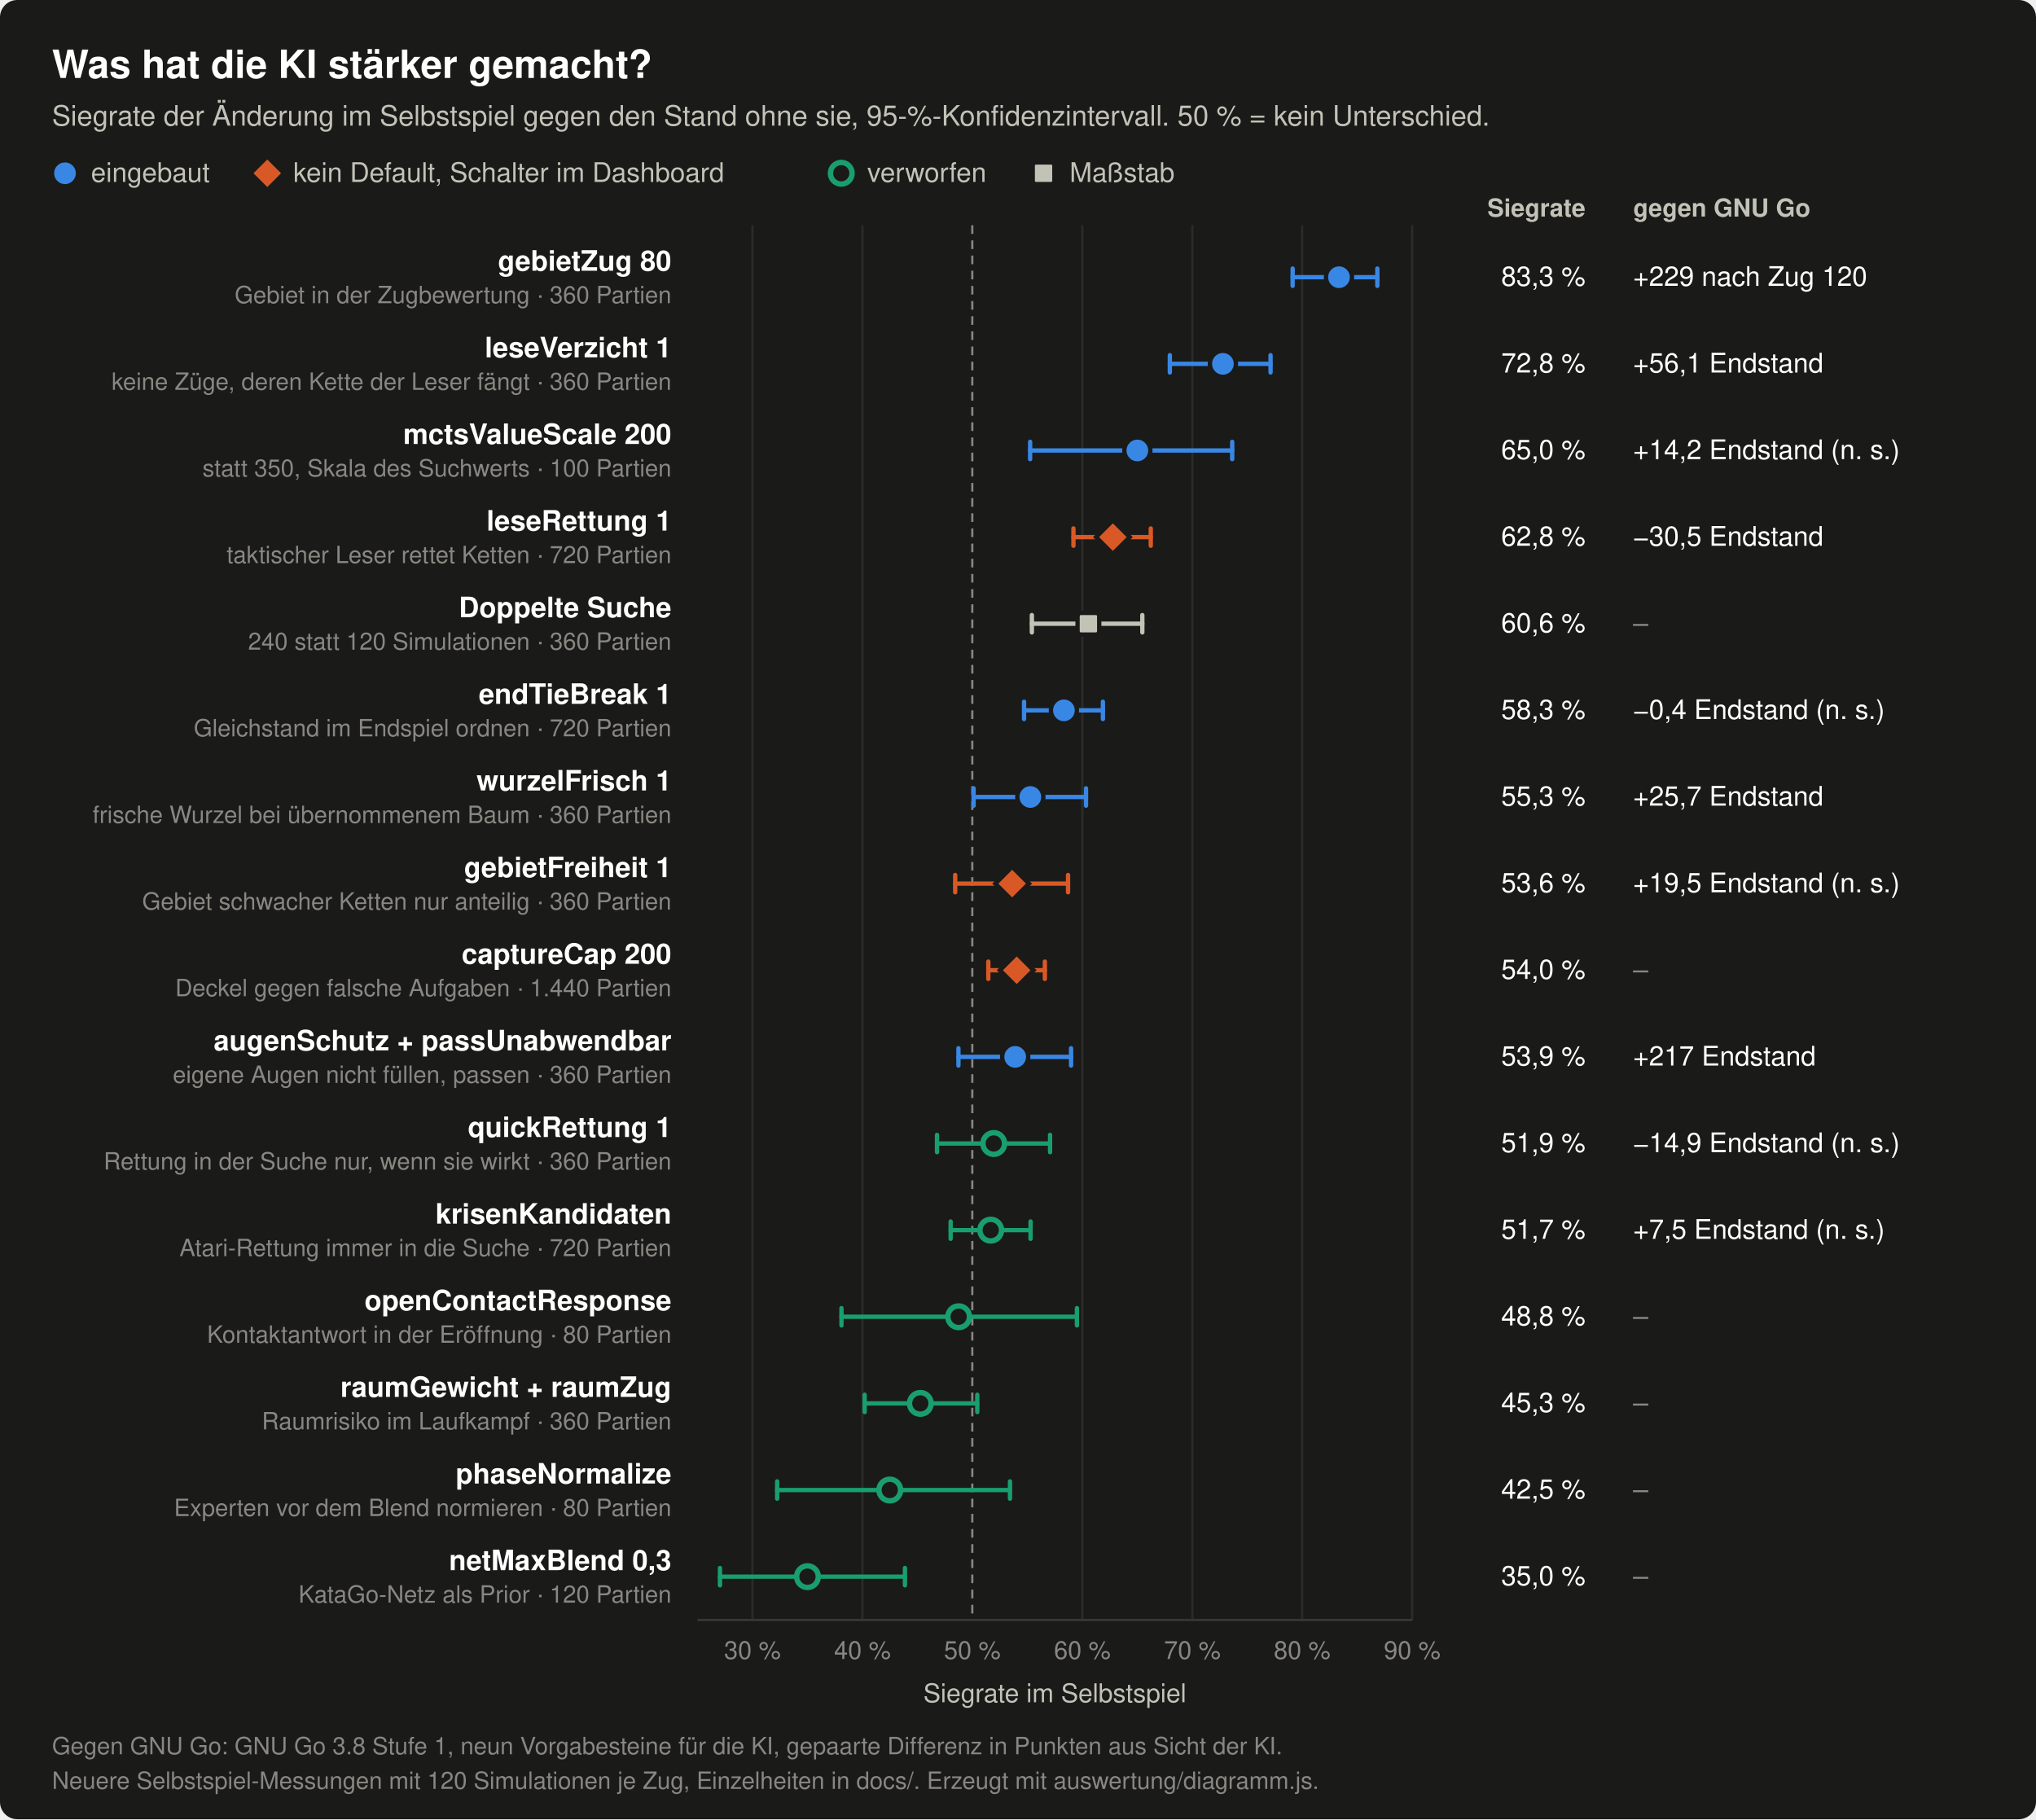
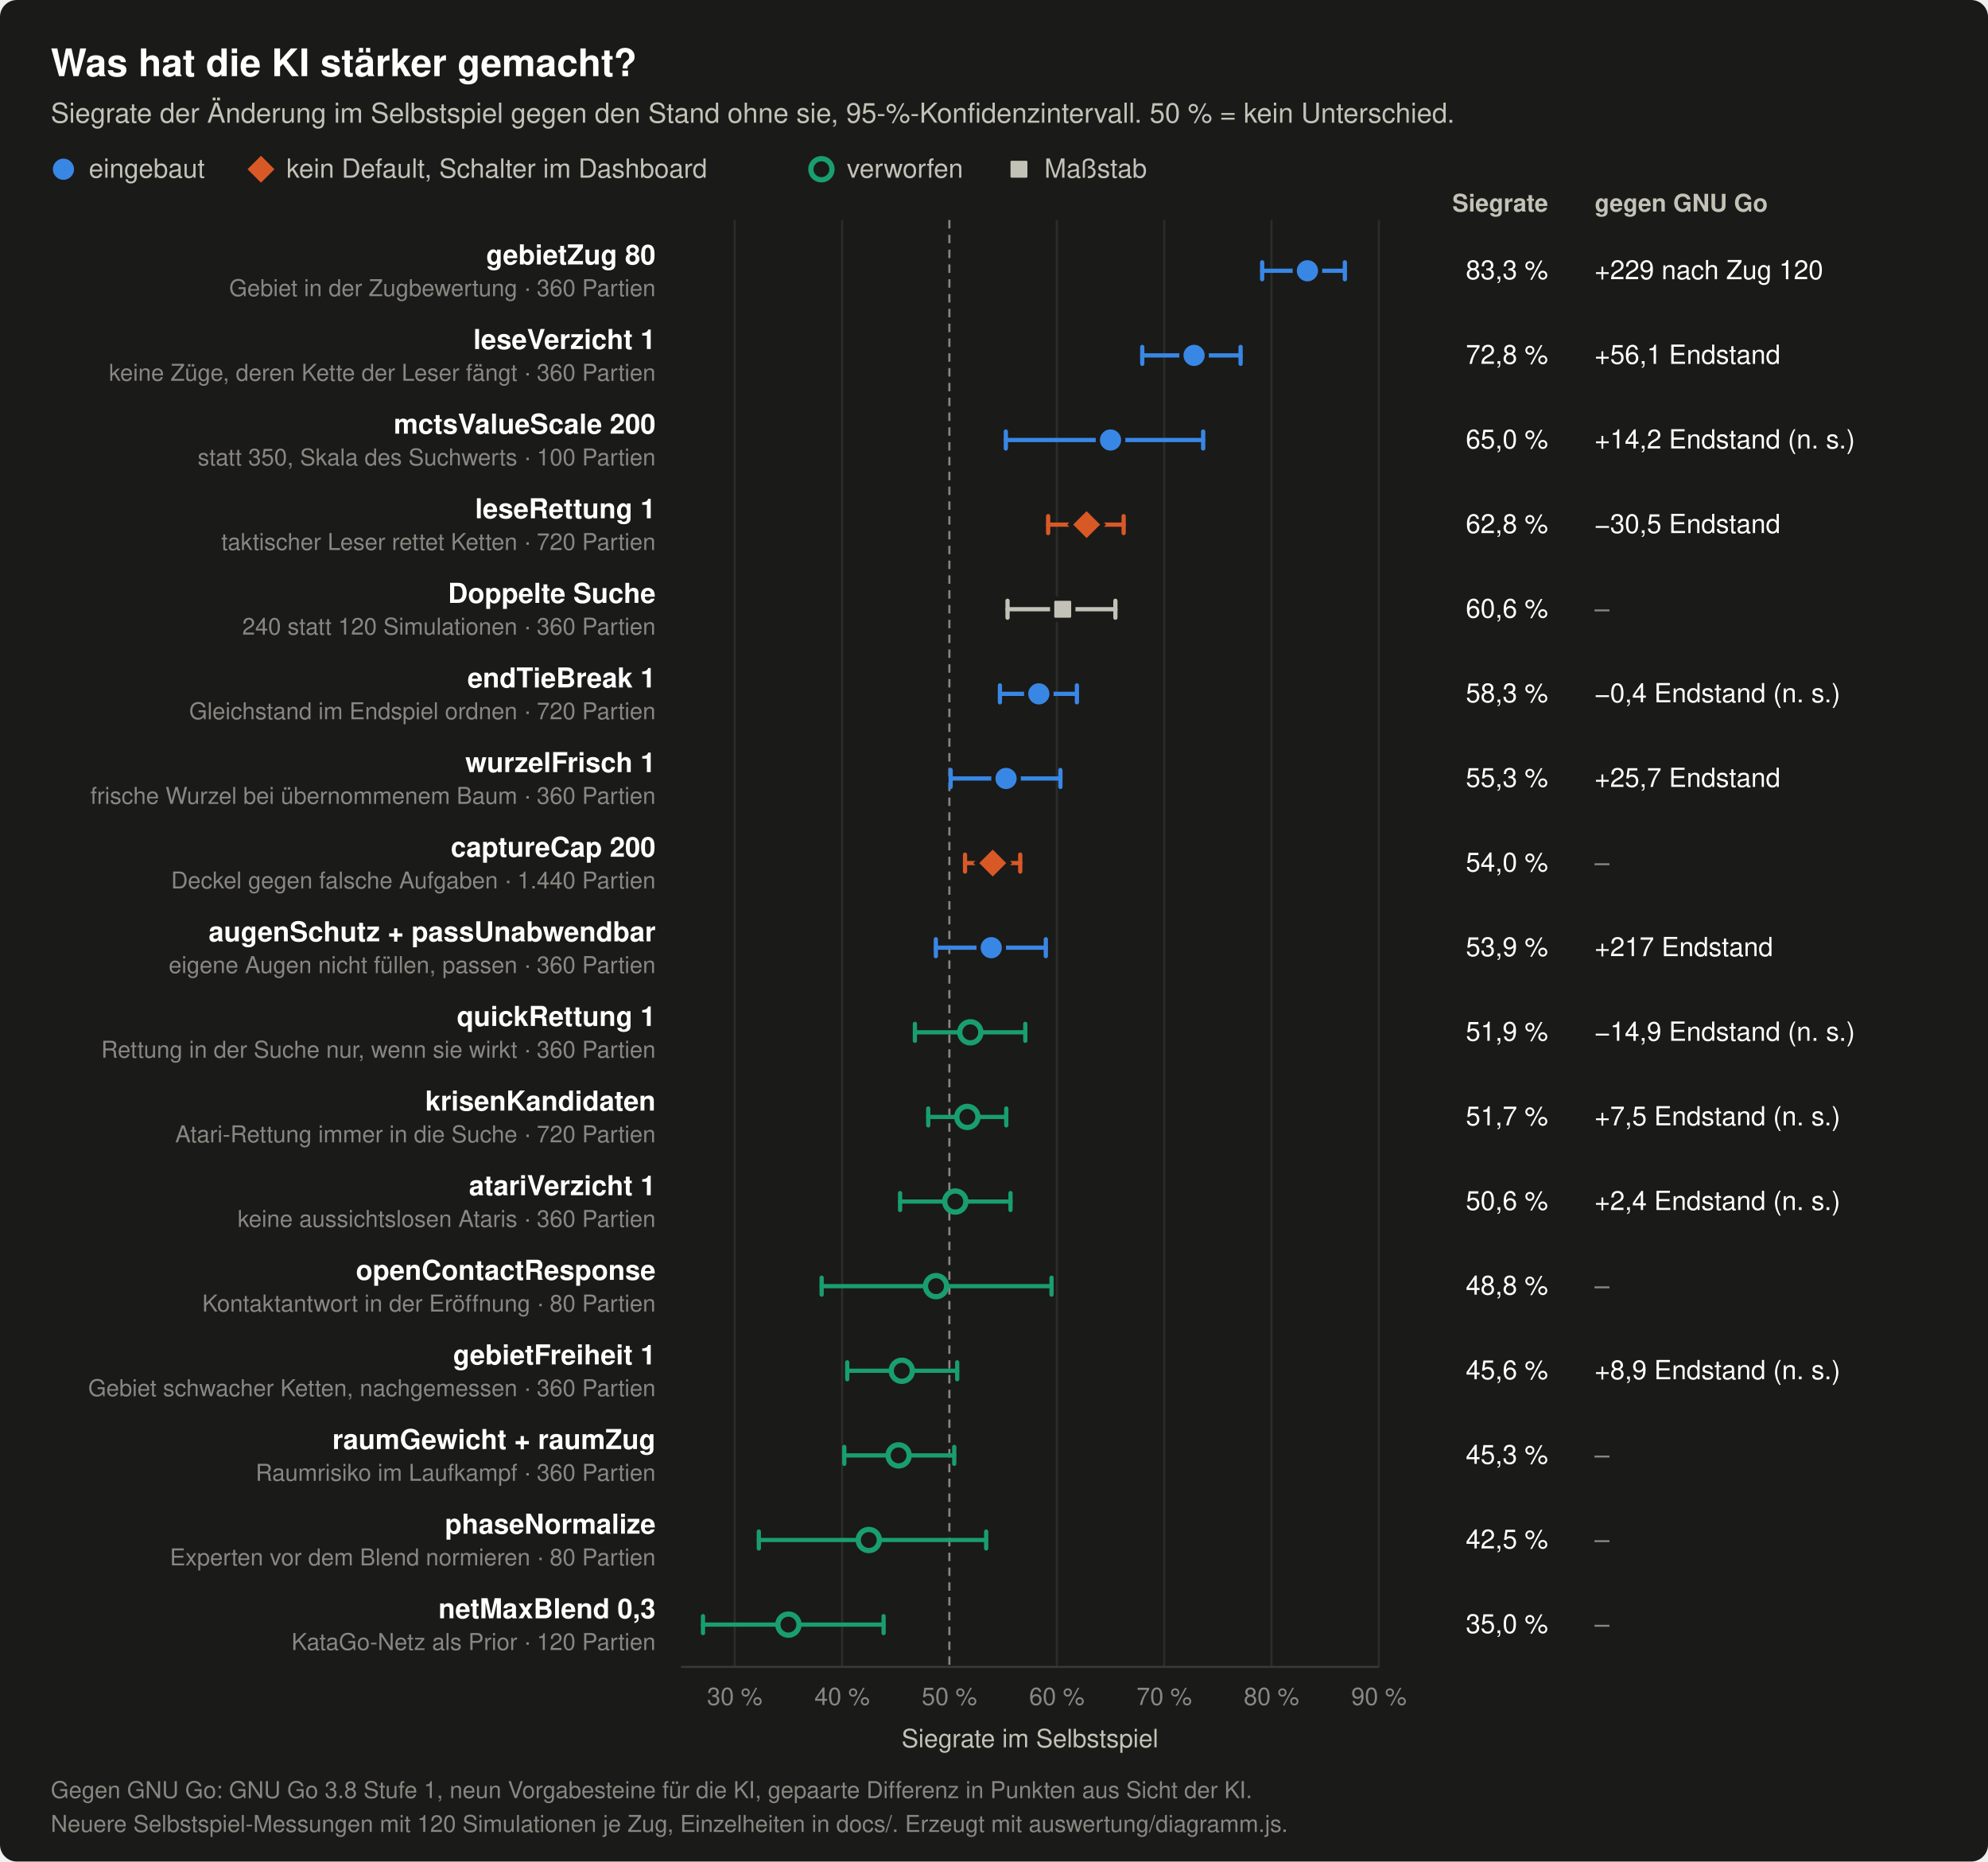
- <svg xmlns="http://www.w3.org/2000/svg" width="940" height="840" viewBox="0 0 940 840" font-family="system-ui, -apple-system, 'Segoe UI', Helvetica, Arial, sans-serif" role="img" aria-labelledby="titel beschr">
-   <rect width="940" height="840" rx="8" fill="#1a1a19" />
+ <svg xmlns="http://www.w3.org/2000/svg" width="940" height="880" viewBox="0 0 940 880" font-family="system-ui, -apple-system, 'Segoe UI', Helvetica, Arial, sans-serif" role="img" aria-labelledby="titel beschr">
+   <rect width="940" height="880" rx="8" fill="#1a1a19" />
  <text x="24" y="36" font-size="18" font-weight="600" fill="#ffffff">Was hat die KI stärker gemacht?</text>
  <text x="24" y="58" font-size="13" fill="#c3c2b7">Siegrate der Änderung im Selbstspiel gegen den Stand ohne sie, 95-%-Konfidenzintervall. 50 % = kein Unterschied.</text>
  <circle cx="30.0" cy="80" r="6" fill="#3987e5" stroke="#1a1a19" stroke-width="2" />
  <text x="42" y="84" font-size="12.5" fill="#c3c2b7">eingebaut</text>
  <rect x="117.9" y="74.5" width="11" height="11" fill="#d95926" stroke="#1a1a19" stroke-width="2" transform="rotate(45 123.4 80)" />
  <text x="135.4" y="84" font-size="12.5" fill="#c3c2b7">kein Default, Schalter im Dashboard</text>
  <circle cx="388.4" cy="80" r="5" fill="#1a1a19" stroke="#199e70" stroke-width="2.5" />
  <text x="400.4" y="84" font-size="12.5" fill="#c3c2b7">verworfen</text>
  <rect x="476.8" y="75" width="10" height="10" rx="1.5" fill="#c3c2b7" stroke="#1a1a19" stroke-width="2" />
  <text x="493.8" y="84" font-size="12.5" fill="#c3c2b7">Maßstab</text>
-   <line x1="347.4" y1="104" x2="347.4" y2="748" stroke="#2c2c2a" stroke-width="1" />
-   <text x="347.4" y="766" font-size="11.5" fill="#898781" text-anchor="middle">30 %</text>
-   <line x1="398.2" y1="104" x2="398.2" y2="748" stroke="#2c2c2a" stroke-width="1" />
-   <text x="398.2" y="766" font-size="11.5" fill="#898781" text-anchor="middle">40 %</text>
-   <line x1="448.9" y1="104" x2="448.9" y2="748" stroke="#898781" stroke-width="1" stroke-dasharray="4 3" />
-   <text x="448.9" y="766" font-size="11.5" fill="#898781" text-anchor="middle">50 %</text>
-   <line x1="499.7" y1="104" x2="499.7" y2="748" stroke="#2c2c2a" stroke-width="1" />
-   <text x="499.7" y="766" font-size="11.5" fill="#898781" text-anchor="middle">60 %</text>
-   <line x1="550.5" y1="104" x2="550.5" y2="748" stroke="#2c2c2a" stroke-width="1" />
-   <text x="550.5" y="766" font-size="11.5" fill="#898781" text-anchor="middle">70 %</text>
-   <line x1="601.2" y1="104" x2="601.2" y2="748" stroke="#2c2c2a" stroke-width="1" />
-   <text x="601.2" y="766" font-size="11.5" fill="#898781" text-anchor="middle">80 %</text>
-   <line x1="652.0" y1="104" x2="652.0" y2="748" stroke="#2c2c2a" stroke-width="1" />
-   <text x="652.0" y="766" font-size="11.5" fill="#898781" text-anchor="middle">90 %</text>
-   <line x1="322" y1="748" x2="652" y2="748" stroke="#383835" stroke-width="1" />
-   <text x="487" y="786" font-size="12" fill="#c3c2b7" text-anchor="middle">Siegrate im Selbstspiel</text>
+   <line x1="347.4" y1="104" x2="347.4" y2="788" stroke="#2c2c2a" stroke-width="1" />
+   <text x="347.4" y="806" font-size="11.5" fill="#898781" text-anchor="middle">30 %</text>
+   <line x1="398.2" y1="104" x2="398.2" y2="788" stroke="#2c2c2a" stroke-width="1" />
+   <text x="398.2" y="806" font-size="11.5" fill="#898781" text-anchor="middle">40 %</text>
+   <line x1="448.9" y1="104" x2="448.9" y2="788" stroke="#898781" stroke-width="1" stroke-dasharray="4 3" />
+   <text x="448.9" y="806" font-size="11.5" fill="#898781" text-anchor="middle">50 %</text>
+   <line x1="499.7" y1="104" x2="499.7" y2="788" stroke="#2c2c2a" stroke-width="1" />
+   <text x="499.7" y="806" font-size="11.5" fill="#898781" text-anchor="middle">60 %</text>
+   <line x1="550.5" y1="104" x2="550.5" y2="788" stroke="#2c2c2a" stroke-width="1" />
+   <text x="550.5" y="806" font-size="11.5" fill="#898781" text-anchor="middle">70 %</text>
+   <line x1="601.2" y1="104" x2="601.2" y2="788" stroke="#2c2c2a" stroke-width="1" />
+   <text x="601.2" y="806" font-size="11.5" fill="#898781" text-anchor="middle">80 %</text>
+   <line x1="652.0" y1="104" x2="652.0" y2="788" stroke="#2c2c2a" stroke-width="1" />
+   <text x="652.0" y="806" font-size="11.5" fill="#898781" text-anchor="middle">90 %</text>
+   <line x1="322" y1="788" x2="652" y2="788" stroke="#383835" stroke-width="1" />
+   <text x="487" y="826" font-size="12" fill="#c3c2b7" text-anchor="middle">Siegrate im Selbstspiel</text>
  <text x="732" y="100" font-size="11.5" font-weight="600" fill="#c3c2b7" text-anchor="end">Siegrate</text>
  <text x="754" y="100" font-size="11.5" font-weight="600" fill="#c3c2b7">gegen GNU Go</text>
  <text x="310" y="125" font-size="13" font-weight="600" fill="#ffffff" text-anchor="end">gebietZug 80</text>
  <text x="310" y="140" font-size="11" fill="#898781" text-anchor="end">Gebiet in der Zugbewertung · 360 Partien</text>
  <line x1="596.8" y1="128" x2="635.9" y2="128" stroke="#3987e5" stroke-width="2" stroke-linecap="round" />
  <line x1="596.8" y1="124" x2="596.8" y2="132" stroke="#3987e5" stroke-width="2" stroke-linecap="round" />
  <line x1="635.9" y1="124" x2="635.9" y2="132" stroke="#3987e5" stroke-width="2" stroke-linecap="round" />
  <circle cx="618.2" cy="128" r="6" fill="#3987e5" stroke="#1a1a19" stroke-width="2" />
  <text x="732" y="132" font-size="12.5" fill="#ffffff" text-anchor="end" style="font-variant-numeric: tabular-nums">83,3 %</text>
  <text x="754" y="132" font-size="12.5" fill="#ffffff">+229 nach Zug 120</text>
  <text x="310" y="165" font-size="13" font-weight="600" fill="#ffffff" text-anchor="end">leseVerzicht 1</text>
  <text x="310" y="180" font-size="11" fill="#898781" text-anchor="end">keine Züge, deren Kette der Leser fängt · 360 Partien</text>
  <line x1="540.1" y1="168" x2="586.6" y2="168" stroke="#3987e5" stroke-width="2" stroke-linecap="round" />
  <line x1="540.1" y1="164" x2="540.1" y2="172" stroke="#3987e5" stroke-width="2" stroke-linecap="round" />
  <line x1="586.6" y1="164" x2="586.6" y2="172" stroke="#3987e5" stroke-width="2" stroke-linecap="round" />
  <circle cx="564.6" cy="168" r="6" fill="#3987e5" stroke="#1a1a19" stroke-width="2" />
  <text x="732" y="172" font-size="12.5" fill="#ffffff" text-anchor="end" style="font-variant-numeric: tabular-nums">72,8 %</text>
  <text x="754" y="172" font-size="12.5" fill="#ffffff">+56,1 Endstand</text>
  <text x="310" y="205" font-size="13" font-weight="600" fill="#ffffff" text-anchor="end">mctsValueScale 200</text>
  <text x="310" y="220" font-size="11" fill="#898781" text-anchor="end">statt 350, Skala des Suchwerts · 100 Partien</text>
  <line x1="475.6" y1="208" x2="568.9" y2="208" stroke="#3987e5" stroke-width="2" stroke-linecap="round" />
  <line x1="475.6" y1="204" x2="475.6" y2="212" stroke="#3987e5" stroke-width="2" stroke-linecap="round" />
  <line x1="568.9" y1="204" x2="568.9" y2="212" stroke="#3987e5" stroke-width="2" stroke-linecap="round" />
  <circle cx="525.1" cy="208" r="6" fill="#3987e5" stroke="#1a1a19" stroke-width="2" />
  <text x="732" y="212" font-size="12.5" fill="#ffffff" text-anchor="end" style="font-variant-numeric: tabular-nums">65,0 %</text>
  <text x="754" y="212" font-size="12.5" fill="#ffffff">+14,2 Endstand (n. s.)</text>
  <text x="310" y="245" font-size="13" font-weight="600" fill="#ffffff" text-anchor="end">leseRettung 1</text>
  <text x="310" y="260" font-size="11" fill="#898781" text-anchor="end">taktischer Leser rettet Ketten · 720 Partien</text>
  <line x1="495.6" y1="248" x2="531.3" y2="248" stroke="#d95926" stroke-width="2" stroke-linecap="round" />
  <line x1="495.6" y1="244" x2="495.6" y2="252" stroke="#d95926" stroke-width="2" stroke-linecap="round" />
  <line x1="531.3" y1="244" x2="531.3" y2="252" stroke="#d95926" stroke-width="2" stroke-linecap="round" />
  <rect x="508.3" y="242.5" width="11" height="11" fill="#d95926" stroke="#1a1a19" stroke-width="2" transform="rotate(45 513.8 248)" />
  <text x="732" y="252" font-size="12.5" fill="#ffffff" text-anchor="end" style="font-variant-numeric: tabular-nums">62,8 %</text>
  <text x="754" y="252" font-size="12.5" fill="#ffffff">−30,5 Endstand</text>
  <text x="310" y="285" font-size="13" font-weight="600" fill="#ffffff" text-anchor="end">Doppelte Suche</text>
  <text x="310" y="300" font-size="11" fill="#898781" text-anchor="end">240 statt 120 Simulationen · 360 Partien</text>
  <line x1="476.4" y1="288" x2="527.4" y2="288" stroke="#c3c2b7" stroke-width="2" stroke-linecap="round" />
  <line x1="476.4" y1="284" x2="476.4" y2="292" stroke="#c3c2b7" stroke-width="2" stroke-linecap="round" />
  <line x1="527.4" y1="284" x2="527.4" y2="292" stroke="#c3c2b7" stroke-width="2" stroke-linecap="round" />
  <rect x="497.5" y="283" width="10" height="10" rx="1.5" fill="#c3c2b7" stroke="#1a1a19" stroke-width="2" />
  <text x="732" y="292" font-size="12.5" fill="#ffffff" text-anchor="end" style="font-variant-numeric: tabular-nums">60,6 %</text>
  <text x="754" y="292" font-size="12.5" fill="#898781">–</text>
  <text x="310" y="325" font-size="13" font-weight="600" fill="#ffffff" text-anchor="end">endTieBreak 1</text>
  <text x="310" y="340" font-size="11" fill="#898781" text-anchor="end">Gleichstand im Endspiel ordnen · 720 Partien</text>
  <line x1="472.8" y1="328" x2="509.2" y2="328" stroke="#3987e5" stroke-width="2" stroke-linecap="round" />
  <line x1="472.8" y1="324" x2="472.8" y2="332" stroke="#3987e5" stroke-width="2" stroke-linecap="round" />
  <line x1="509.2" y1="324" x2="509.2" y2="332" stroke="#3987e5" stroke-width="2" stroke-linecap="round" />
  <circle cx="491.2" cy="328" r="6" fill="#3987e5" stroke="#1a1a19" stroke-width="2" />
  <text x="732" y="332" font-size="12.5" fill="#ffffff" text-anchor="end" style="font-variant-numeric: tabular-nums">58,3 %</text>
  <text x="754" y="332" font-size="12.5" fill="#ffffff">−0,4 Endstand (n. s.)</text>
  <text x="310" y="365" font-size="13" font-weight="600" fill="#ffffff" text-anchor="end">wurzelFrisch 1</text>
  <text x="310" y="380" font-size="11" fill="#898781" text-anchor="end">frische Wurzel bei übernommenem Baum · 360 Partien</text>
  <line x1="449.5" y1="368" x2="501.4" y2="368" stroke="#3987e5" stroke-width="2" stroke-linecap="round" />
  <line x1="449.5" y1="364" x2="449.5" y2="372" stroke="#3987e5" stroke-width="2" stroke-linecap="round" />
  <line x1="501.4" y1="364" x2="501.4" y2="372" stroke="#3987e5" stroke-width="2" stroke-linecap="round" />
  <circle cx="475.7" cy="368" r="6" fill="#3987e5" stroke="#1a1a19" stroke-width="2" />
  <text x="732" y="372" font-size="12.5" fill="#ffffff" text-anchor="end" style="font-variant-numeric: tabular-nums">55,3 %</text>
  <text x="754" y="372" font-size="12.5" fill="#ffffff">+25,7 Endstand</text>
-   <text x="310" y="405" font-size="13" font-weight="600" fill="#ffffff" text-anchor="end">gebietFreiheit 1</text>
-   <text x="310" y="420" font-size="11" fill="#898781" text-anchor="end">Gebiet schwacher Ketten nur anteilig · 360 Partien</text>
-   <line x1="441.0" y1="408" x2="493.1" y2="408" stroke="#d95926" stroke-width="2" stroke-linecap="round" />
-   <line x1="441.0" y1="404" x2="441.0" y2="412" stroke="#d95926" stroke-width="2" stroke-linecap="round" />
-   <line x1="493.1" y1="404" x2="493.1" y2="412" stroke="#d95926" stroke-width="2" stroke-linecap="round" />
-   <rect x="461.8" y="402.5" width="11" height="11" fill="#d95926" stroke="#1a1a19" stroke-width="2" transform="rotate(45 467.3 408)" />
-   <text x="732" y="412" font-size="12.5" fill="#ffffff" text-anchor="end" style="font-variant-numeric: tabular-nums">53,6 %</text>
-   <text x="754" y="412" font-size="12.5" fill="#ffffff">+19,5 Endstand (n. s.)</text>
-   <text x="310" y="445" font-size="13" font-weight="600" fill="#ffffff" text-anchor="end">captureCap 200</text>
-   <text x="310" y="460" font-size="11" fill="#898781" text-anchor="end">Deckel gegen falsche Aufgaben · 1.440 Partien</text>
-   <line x1="456.3" y1="448" x2="482.4" y2="448" stroke="#d95926" stroke-width="2" stroke-linecap="round" />
-   <line x1="456.3" y1="444" x2="456.3" y2="452" stroke="#d95926" stroke-width="2" stroke-linecap="round" />
-   <line x1="482.4" y1="444" x2="482.4" y2="452" stroke="#d95926" stroke-width="2" stroke-linecap="round" />
-   <rect x="463.9" y="442.5" width="11" height="11" fill="#d95926" stroke="#1a1a19" stroke-width="2" transform="rotate(45 469.4 448)" />
-   <text x="732" y="452" font-size="12.5" fill="#ffffff" text-anchor="end" style="font-variant-numeric: tabular-nums">54,0 %</text>
-   <text x="754" y="452" font-size="12.5" fill="#898781">–</text>
-   <text x="310" y="485" font-size="13" font-weight="600" fill="#ffffff" text-anchor="end">augenSchutz + passUnabwendbar</text>
-   <text x="310" y="500" font-size="11" fill="#898781" text-anchor="end">eigene Augen nicht füllen, passen · 360 Partien</text>
-   <line x1="442.5" y1="488" x2="494.5" y2="488" stroke="#3987e5" stroke-width="2" stroke-linecap="round" />
-   <line x1="442.5" y1="484" x2="442.5" y2="492" stroke="#3987e5" stroke-width="2" stroke-linecap="round" />
-   <line x1="494.5" y1="484" x2="494.5" y2="492" stroke="#3987e5" stroke-width="2" stroke-linecap="round" />
-   <circle cx="468.7" cy="488" r="6" fill="#3987e5" stroke="#1a1a19" stroke-width="2" />
-   <text x="732" y="492" font-size="12.5" fill="#ffffff" text-anchor="end" style="font-variant-numeric: tabular-nums">53,9 %</text>
-   <text x="754" y="492" font-size="12.5" fill="#ffffff">+217 Endstand</text>
-   <text x="310" y="525" font-size="13" font-weight="600" fill="#ffffff" text-anchor="end">quickRettung 1</text>
-   <text x="310" y="540" font-size="11" fill="#898781" text-anchor="end">Rettung in der Suche nur, wenn sie wirkt · 360 Partien</text>
-   <line x1="432.6" y1="528" x2="484.8" y2="528" stroke="#199e70" stroke-width="2" stroke-linecap="round" />
-   <line x1="432.6" y1="524" x2="432.6" y2="532" stroke="#199e70" stroke-width="2" stroke-linecap="round" />
-   <line x1="484.8" y1="524" x2="484.8" y2="532" stroke="#199e70" stroke-width="2" stroke-linecap="round" />
-   <circle cx="458.8" cy="528" r="5" fill="#1a1a19" stroke="#199e70" stroke-width="2.5" />
-   <text x="732" y="532" font-size="12.5" fill="#ffffff" text-anchor="end" style="font-variant-numeric: tabular-nums">51,9 %</text>
-   <text x="754" y="532" font-size="12.5" fill="#ffffff">−14,9 Endstand (n. s.)</text>
-   <text x="310" y="565" font-size="13" font-weight="600" fill="#ffffff" text-anchor="end">krisenKandidaten</text>
-   <text x="310" y="580" font-size="11" fill="#898781" text-anchor="end">Atari-Rettung immer in die Suche · 720 Partien</text>
-   <line x1="438.9" y1="568" x2="475.8" y2="568" stroke="#199e70" stroke-width="2" stroke-linecap="round" />
-   <line x1="438.9" y1="564" x2="438.9" y2="572" stroke="#199e70" stroke-width="2" stroke-linecap="round" />
-   <line x1="475.8" y1="564" x2="475.8" y2="572" stroke="#199e70" stroke-width="2" stroke-linecap="round" />
-   <circle cx="457.4" cy="568" r="5" fill="#1a1a19" stroke="#199e70" stroke-width="2.5" />
-   <text x="732" y="572" font-size="12.5" fill="#ffffff" text-anchor="end" style="font-variant-numeric: tabular-nums">51,7 %</text>
-   <text x="754" y="572" font-size="12.5" fill="#ffffff">+7,5 Endstand (n. s.)</text>
+   <text x="310" y="405" font-size="13" font-weight="600" fill="#ffffff" text-anchor="end">captureCap 200</text>
+   <text x="310" y="420" font-size="11" fill="#898781" text-anchor="end">Deckel gegen falsche Aufgaben · 1.440 Partien</text>
+   <line x1="456.3" y1="408" x2="482.4" y2="408" stroke="#d95926" stroke-width="2" stroke-linecap="round" />
+   <line x1="456.3" y1="404" x2="456.3" y2="412" stroke="#d95926" stroke-width="2" stroke-linecap="round" />
+   <line x1="482.4" y1="404" x2="482.4" y2="412" stroke="#d95926" stroke-width="2" stroke-linecap="round" />
+   <rect x="463.9" y="402.5" width="11" height="11" fill="#d95926" stroke="#1a1a19" stroke-width="2" transform="rotate(45 469.4 408)" />
+   <text x="732" y="412" font-size="12.5" fill="#ffffff" text-anchor="end" style="font-variant-numeric: tabular-nums">54,0 %</text>
+   <text x="754" y="412" font-size="12.5" fill="#898781">–</text>
+   <text x="310" y="445" font-size="13" font-weight="600" fill="#ffffff" text-anchor="end">augenSchutz + passUnabwendbar</text>
+   <text x="310" y="460" font-size="11" fill="#898781" text-anchor="end">eigene Augen nicht füllen, passen · 360 Partien</text>
+   <line x1="442.5" y1="448" x2="494.5" y2="448" stroke="#3987e5" stroke-width="2" stroke-linecap="round" />
+   <line x1="442.5" y1="444" x2="442.5" y2="452" stroke="#3987e5" stroke-width="2" stroke-linecap="round" />
+   <line x1="494.5" y1="444" x2="494.5" y2="452" stroke="#3987e5" stroke-width="2" stroke-linecap="round" />
+   <circle cx="468.7" cy="448" r="6" fill="#3987e5" stroke="#1a1a19" stroke-width="2" />
+   <text x="732" y="452" font-size="12.5" fill="#ffffff" text-anchor="end" style="font-variant-numeric: tabular-nums">53,9 %</text>
+   <text x="754" y="452" font-size="12.5" fill="#ffffff">+217 Endstand</text>
+   <text x="310" y="485" font-size="13" font-weight="600" fill="#ffffff" text-anchor="end">quickRettung 1</text>
+   <text x="310" y="500" font-size="11" fill="#898781" text-anchor="end">Rettung in der Suche nur, wenn sie wirkt · 360 Partien</text>
+   <line x1="432.6" y1="488" x2="484.8" y2="488" stroke="#199e70" stroke-width="2" stroke-linecap="round" />
+   <line x1="432.6" y1="484" x2="432.6" y2="492" stroke="#199e70" stroke-width="2" stroke-linecap="round" />
+   <line x1="484.8" y1="484" x2="484.8" y2="492" stroke="#199e70" stroke-width="2" stroke-linecap="round" />
+   <circle cx="458.8" cy="488" r="5" fill="#1a1a19" stroke="#199e70" stroke-width="2.5" />
+   <text x="732" y="492" font-size="12.5" fill="#ffffff" text-anchor="end" style="font-variant-numeric: tabular-nums">51,9 %</text>
+   <text x="754" y="492" font-size="12.5" fill="#ffffff">−14,9 Endstand (n. s.)</text>
+   <text x="310" y="525" font-size="13" font-weight="600" fill="#ffffff" text-anchor="end">krisenKandidaten</text>
+   <text x="310" y="540" font-size="11" fill="#898781" text-anchor="end">Atari-Rettung immer in die Suche · 720 Partien</text>
+   <line x1="438.9" y1="528" x2="475.8" y2="528" stroke="#199e70" stroke-width="2" stroke-linecap="round" />
+   <line x1="438.9" y1="524" x2="438.9" y2="532" stroke="#199e70" stroke-width="2" stroke-linecap="round" />
+   <line x1="475.8" y1="524" x2="475.8" y2="532" stroke="#199e70" stroke-width="2" stroke-linecap="round" />
+   <circle cx="457.4" cy="528" r="5" fill="#1a1a19" stroke="#199e70" stroke-width="2.5" />
+   <text x="732" y="532" font-size="12.5" fill="#ffffff" text-anchor="end" style="font-variant-numeric: tabular-nums">51,7 %</text>
+   <text x="754" y="532" font-size="12.5" fill="#ffffff">+7,5 Endstand (n. s.)</text>
+   <text x="310" y="565" font-size="13" font-weight="600" fill="#ffffff" text-anchor="end">atariVerzicht 1</text>
+   <text x="310" y="580" font-size="11" fill="#898781" text-anchor="end">keine aussichtslosen Ataris · 360 Partien</text>
+   <line x1="425.6" y1="568" x2="477.8" y2="568" stroke="#199e70" stroke-width="2" stroke-linecap="round" />
+   <line x1="425.6" y1="564" x2="425.6" y2="572" stroke="#199e70" stroke-width="2" stroke-linecap="round" />
+   <line x1="477.8" y1="564" x2="477.8" y2="572" stroke="#199e70" stroke-width="2" stroke-linecap="round" />
+   <circle cx="451.7" cy="568" r="5" fill="#1a1a19" stroke="#199e70" stroke-width="2.5" />
+   <text x="732" y="572" font-size="12.5" fill="#ffffff" text-anchor="end" style="font-variant-numeric: tabular-nums">50,6 %</text>
+   <text x="754" y="572" font-size="12.5" fill="#ffffff">+2,4 Endstand (n. s.)</text>
  <text x="310" y="605" font-size="13" font-weight="600" fill="#ffffff" text-anchor="end">openContactResponse</text>
  <text x="310" y="620" font-size="11" fill="#898781" text-anchor="end">Kontaktantwort in der Eröffnung · 80 Partien</text>
  <line x1="388.5" y1="608" x2="497.2" y2="608" stroke="#199e70" stroke-width="2" stroke-linecap="round" />
  <line x1="388.5" y1="604" x2="388.5" y2="612" stroke="#199e70" stroke-width="2" stroke-linecap="round" />
  <line x1="497.2" y1="604" x2="497.2" y2="612" stroke="#199e70" stroke-width="2" stroke-linecap="round" />
  <circle cx="442.6" cy="608" r="5" fill="#1a1a19" stroke="#199e70" stroke-width="2.5" />
  <text x="732" y="612" font-size="12.5" fill="#ffffff" text-anchor="end" style="font-variant-numeric: tabular-nums">48,8 %</text>
  <text x="754" y="612" font-size="12.5" fill="#898781">–</text>
-   <text x="310" y="645" font-size="13" font-weight="600" fill="#ffffff" text-anchor="end">raumGewicht + raumZug</text>
-   <text x="310" y="660" font-size="11" fill="#898781" text-anchor="end">Raumrisiko im Laufkampf · 360 Partien</text>
-   <line x1="399.2" y1="648" x2="451.2" y2="648" stroke="#199e70" stroke-width="2" stroke-linecap="round" />
-   <line x1="399.2" y1="644" x2="399.2" y2="652" stroke="#199e70" stroke-width="2" stroke-linecap="round" />
-   <line x1="451.2" y1="644" x2="451.2" y2="652" stroke="#199e70" stroke-width="2" stroke-linecap="round" />
-   <circle cx="424.9" cy="648" r="5" fill="#1a1a19" stroke="#199e70" stroke-width="2.5" />
-   <text x="732" y="652" font-size="12.5" fill="#ffffff" text-anchor="end" style="font-variant-numeric: tabular-nums">45,3 %</text>
-   <text x="754" y="652" font-size="12.5" fill="#898781">–</text>
-   <text x="310" y="685" font-size="13" font-weight="600" fill="#ffffff" text-anchor="end">phaseNormalize</text>
-   <text x="310" y="700" font-size="11" fill="#898781" text-anchor="end">Experten vor dem Blend normieren · 80 Partien</text>
-   <line x1="358.8" y1="688" x2="466.3" y2="688" stroke="#199e70" stroke-width="2" stroke-linecap="round" />
-   <line x1="358.8" y1="684" x2="358.8" y2="692" stroke="#199e70" stroke-width="2" stroke-linecap="round" />
-   <line x1="466.3" y1="684" x2="466.3" y2="692" stroke="#199e70" stroke-width="2" stroke-linecap="round" />
-   <circle cx="410.8" cy="688" r="5" fill="#1a1a19" stroke="#199e70" stroke-width="2.5" />
-   <text x="732" y="692" font-size="12.5" fill="#ffffff" text-anchor="end" style="font-variant-numeric: tabular-nums">42,5 %</text>
+   <text x="310" y="645" font-size="13" font-weight="600" fill="#ffffff" text-anchor="end">gebietFreiheit 1</text>
+   <text x="310" y="660" font-size="11" fill="#898781" text-anchor="end">Gebiet schwacher Ketten, nachgemessen · 360 Partien</text>
+   <line x1="400.6" y1="648" x2="452.6" y2="648" stroke="#199e70" stroke-width="2" stroke-linecap="round" />
+   <line x1="400.6" y1="644" x2="400.6" y2="652" stroke="#199e70" stroke-width="2" stroke-linecap="round" />
+   <line x1="452.6" y1="644" x2="452.6" y2="652" stroke="#199e70" stroke-width="2" stroke-linecap="round" />
+   <circle cx="426.4" cy="648" r="5" fill="#1a1a19" stroke="#199e70" stroke-width="2.5" />
+   <text x="732" y="652" font-size="12.5" fill="#ffffff" text-anchor="end" style="font-variant-numeric: tabular-nums">45,6 %</text>
+   <text x="754" y="652" font-size="12.5" fill="#ffffff">+8,9 Endstand (n. s.)</text>
+   <text x="310" y="685" font-size="13" font-weight="600" fill="#ffffff" text-anchor="end">raumGewicht + raumZug</text>
+   <text x="310" y="700" font-size="11" fill="#898781" text-anchor="end">Raumrisiko im Laufkampf · 360 Partien</text>
+   <line x1="399.2" y1="688" x2="451.2" y2="688" stroke="#199e70" stroke-width="2" stroke-linecap="round" />
+   <line x1="399.2" y1="684" x2="399.2" y2="692" stroke="#199e70" stroke-width="2" stroke-linecap="round" />
+   <line x1="451.2" y1="684" x2="451.2" y2="692" stroke="#199e70" stroke-width="2" stroke-linecap="round" />
+   <circle cx="424.9" cy="688" r="5" fill="#1a1a19" stroke="#199e70" stroke-width="2.5" />
+   <text x="732" y="692" font-size="12.5" fill="#ffffff" text-anchor="end" style="font-variant-numeric: tabular-nums">45,3 %</text>
  <text x="754" y="692" font-size="12.5" fill="#898781">–</text>
-   <text x="310" y="725" font-size="13" font-weight="600" fill="#ffffff" text-anchor="end">netMaxBlend 0,3</text>
-   <text x="310" y="740" font-size="11" fill="#898781" text-anchor="end">KataGo-Netz als Prior · 120 Partien</text>
-   <line x1="332.4" y1="728" x2="417.8" y2="728" stroke="#199e70" stroke-width="2" stroke-linecap="round" />
-   <line x1="332.4" y1="724" x2="332.4" y2="732" stroke="#199e70" stroke-width="2" stroke-linecap="round" />
-   <line x1="417.8" y1="724" x2="417.8" y2="732" stroke="#199e70" stroke-width="2" stroke-linecap="round" />
-   <circle cx="372.8" cy="728" r="5" fill="#1a1a19" stroke="#199e70" stroke-width="2.5" />
-   <text x="732" y="732" font-size="12.5" fill="#ffffff" text-anchor="end" style="font-variant-numeric: tabular-nums">35,0 %</text>
+   <text x="310" y="725" font-size="13" font-weight="600" fill="#ffffff" text-anchor="end">phaseNormalize</text>
+   <text x="310" y="740" font-size="11" fill="#898781" text-anchor="end">Experten vor dem Blend normieren · 80 Partien</text>
+   <line x1="358.8" y1="728" x2="466.3" y2="728" stroke="#199e70" stroke-width="2" stroke-linecap="round" />
+   <line x1="358.8" y1="724" x2="358.8" y2="732" stroke="#199e70" stroke-width="2" stroke-linecap="round" />
+   <line x1="466.3" y1="724" x2="466.3" y2="732" stroke="#199e70" stroke-width="2" stroke-linecap="round" />
+   <circle cx="410.8" cy="728" r="5" fill="#1a1a19" stroke="#199e70" stroke-width="2.5" />
+   <text x="732" y="732" font-size="12.5" fill="#ffffff" text-anchor="end" style="font-variant-numeric: tabular-nums">42,5 %</text>
  <text x="754" y="732" font-size="12.5" fill="#898781">–</text>
-   <text x="24" y="810" font-size="11" fill="#898781">Gegen GNU Go: GNU Go 3.8 Stufe 1, neun Vorgabesteine für die KI, gepaarte Differenz in Punkten aus Sicht der KI.</text>
-   <text x="24" y="826" font-size="11" fill="#898781">Neuere Selbstspiel-Messungen mit 120 Simulationen je Zug, Einzelheiten in docs/. Erzeugt mit auswertung/diagramm.js.</text>
+   <text x="310" y="765" font-size="13" font-weight="600" fill="#ffffff" text-anchor="end">netMaxBlend 0,3</text>
+   <text x="310" y="780" font-size="11" fill="#898781" text-anchor="end">KataGo-Netz als Prior · 120 Partien</text>
+   <line x1="332.4" y1="768" x2="417.8" y2="768" stroke="#199e70" stroke-width="2" stroke-linecap="round" />
+   <line x1="332.4" y1="764" x2="332.4" y2="772" stroke="#199e70" stroke-width="2" stroke-linecap="round" />
+   <line x1="417.8" y1="764" x2="417.8" y2="772" stroke="#199e70" stroke-width="2" stroke-linecap="round" />
+   <circle cx="372.8" cy="768" r="5" fill="#1a1a19" stroke="#199e70" stroke-width="2.5" />
+   <text x="732" y="772" font-size="12.5" fill="#ffffff" text-anchor="end" style="font-variant-numeric: tabular-nums">35,0 %</text>
+   <text x="754" y="772" font-size="12.5" fill="#898781">–</text>
+   <text x="24" y="850" font-size="11" fill="#898781">Gegen GNU Go: GNU Go 3.8 Stufe 1, neun Vorgabesteine für die KI, gepaarte Differenz in Punkten aus Sicht der KI.</text>
+   <text x="24" y="866" font-size="11" fill="#898781">Neuere Selbstspiel-Messungen mit 120 Simulationen je Zug, Einzelheiten in docs/. Erzeugt mit auswertung/diagramm.js.</text>
</svg>
